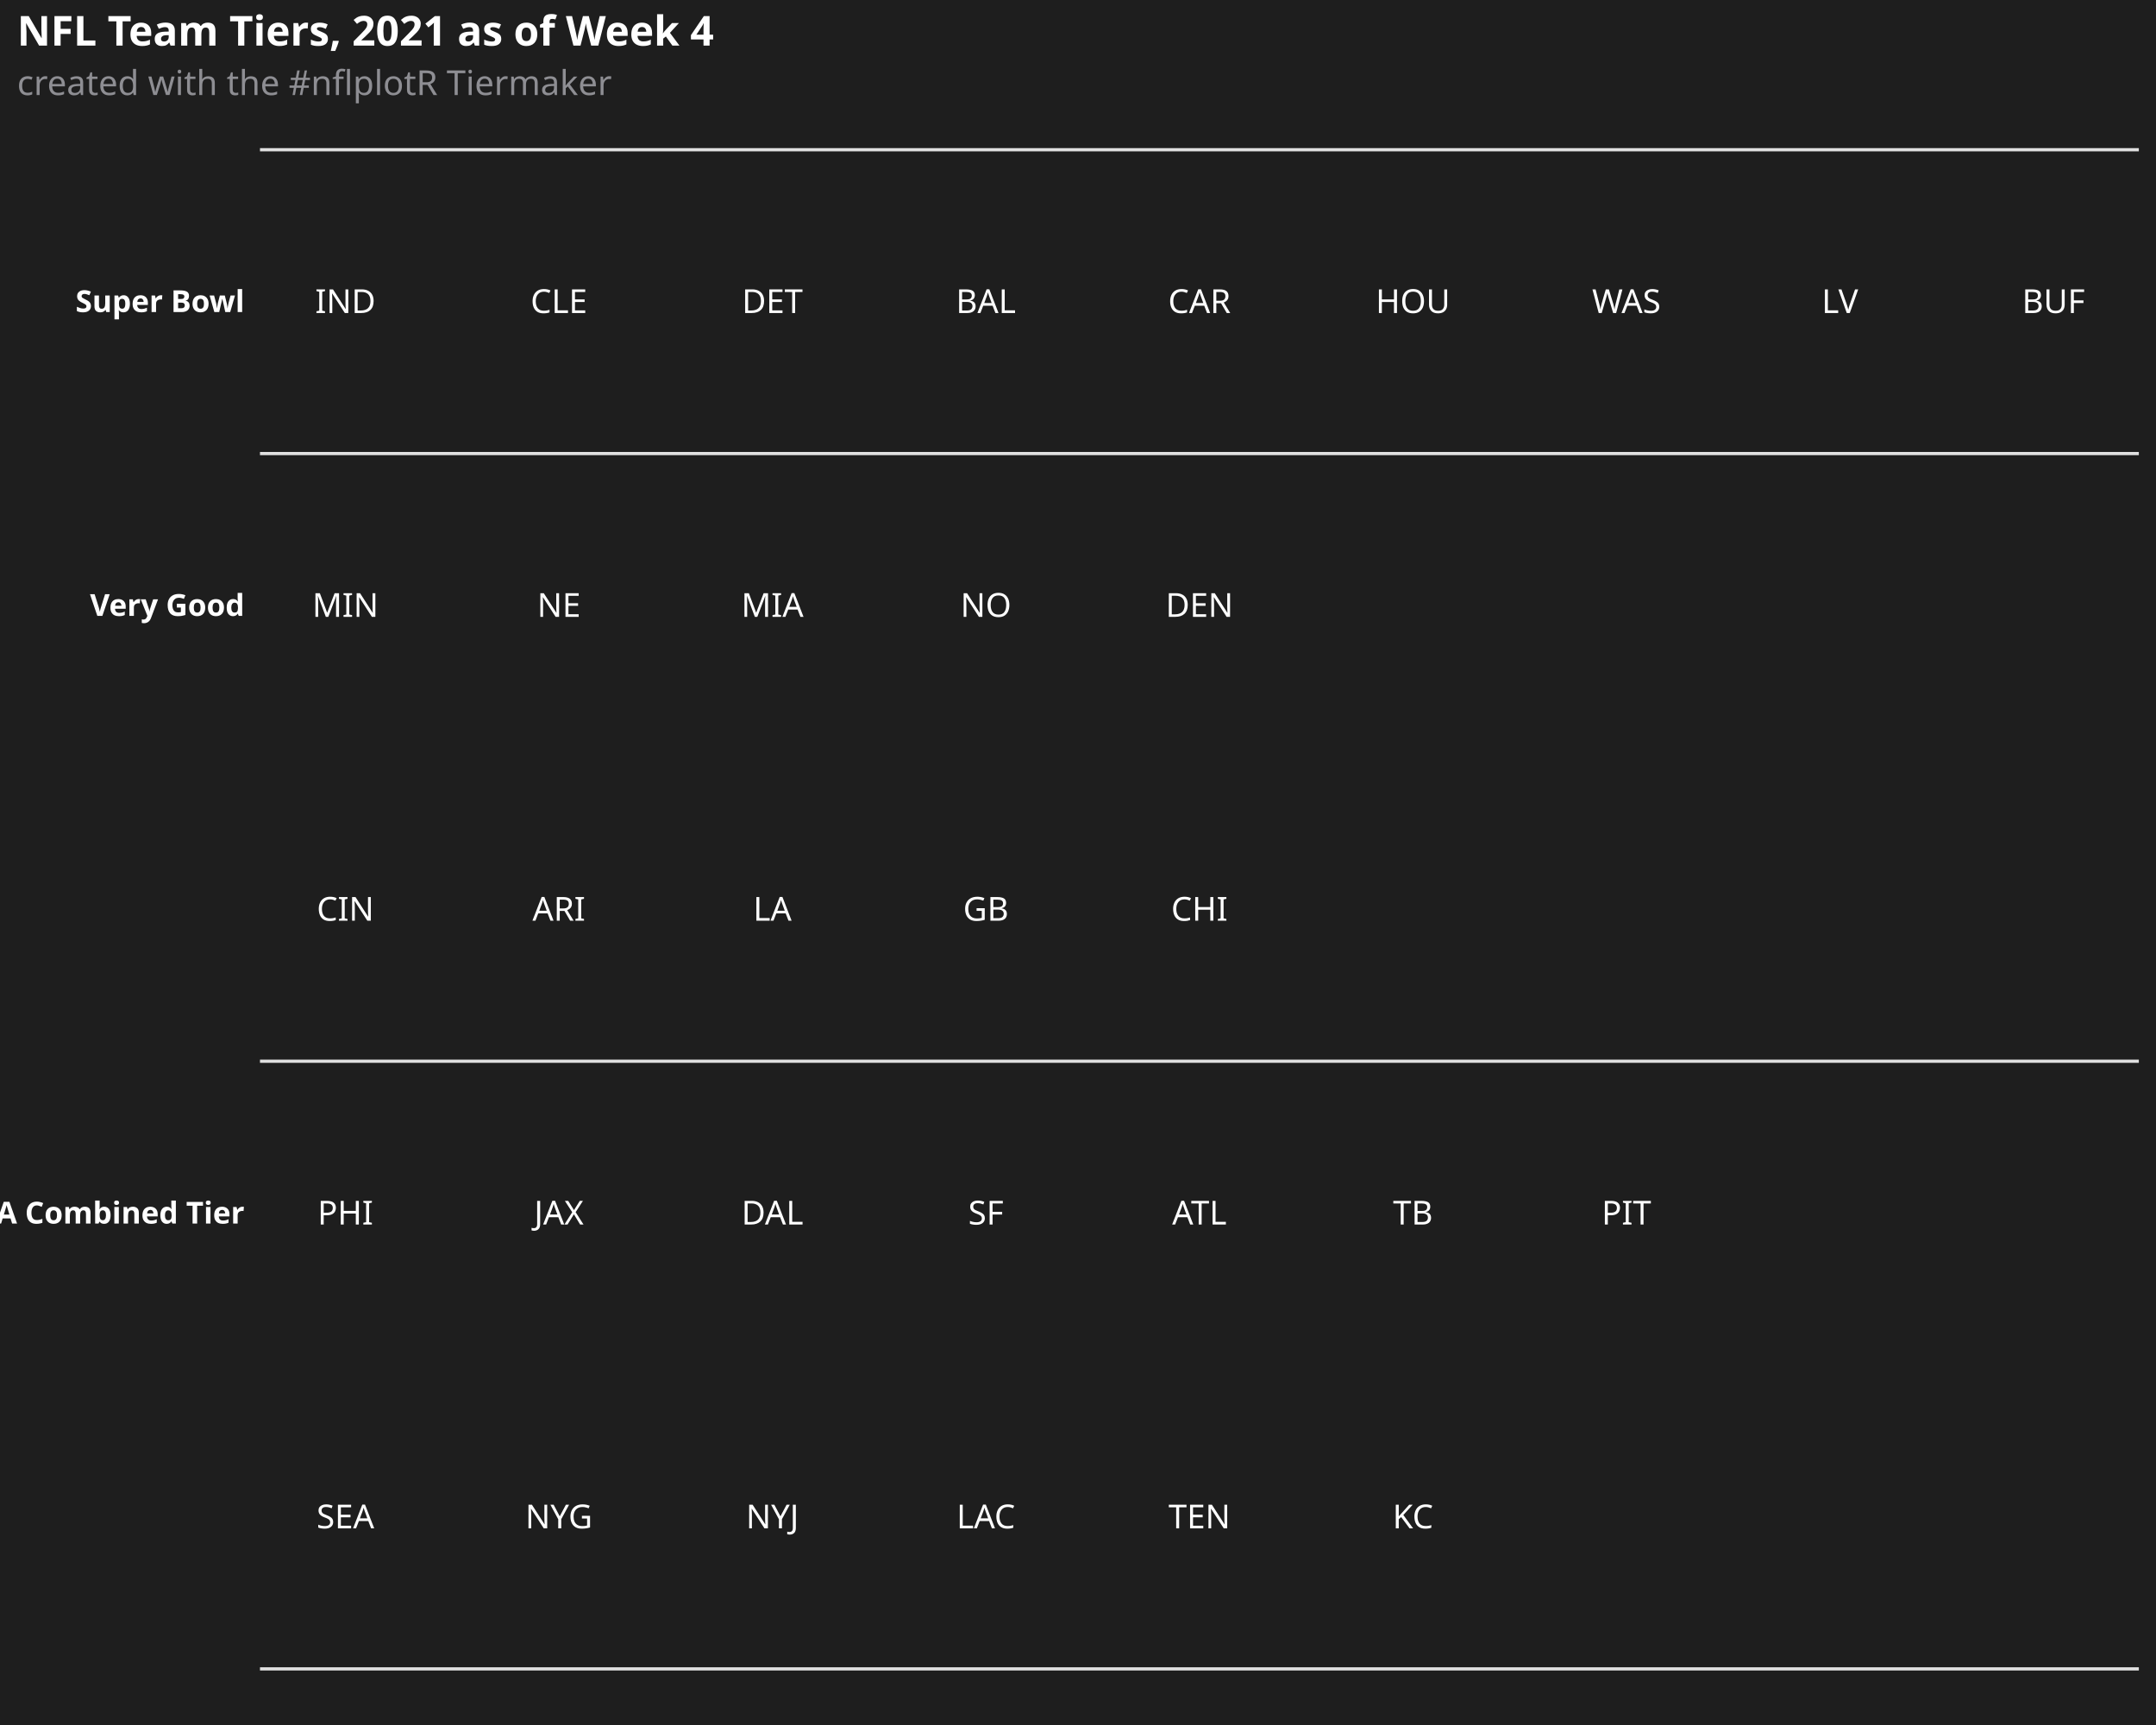
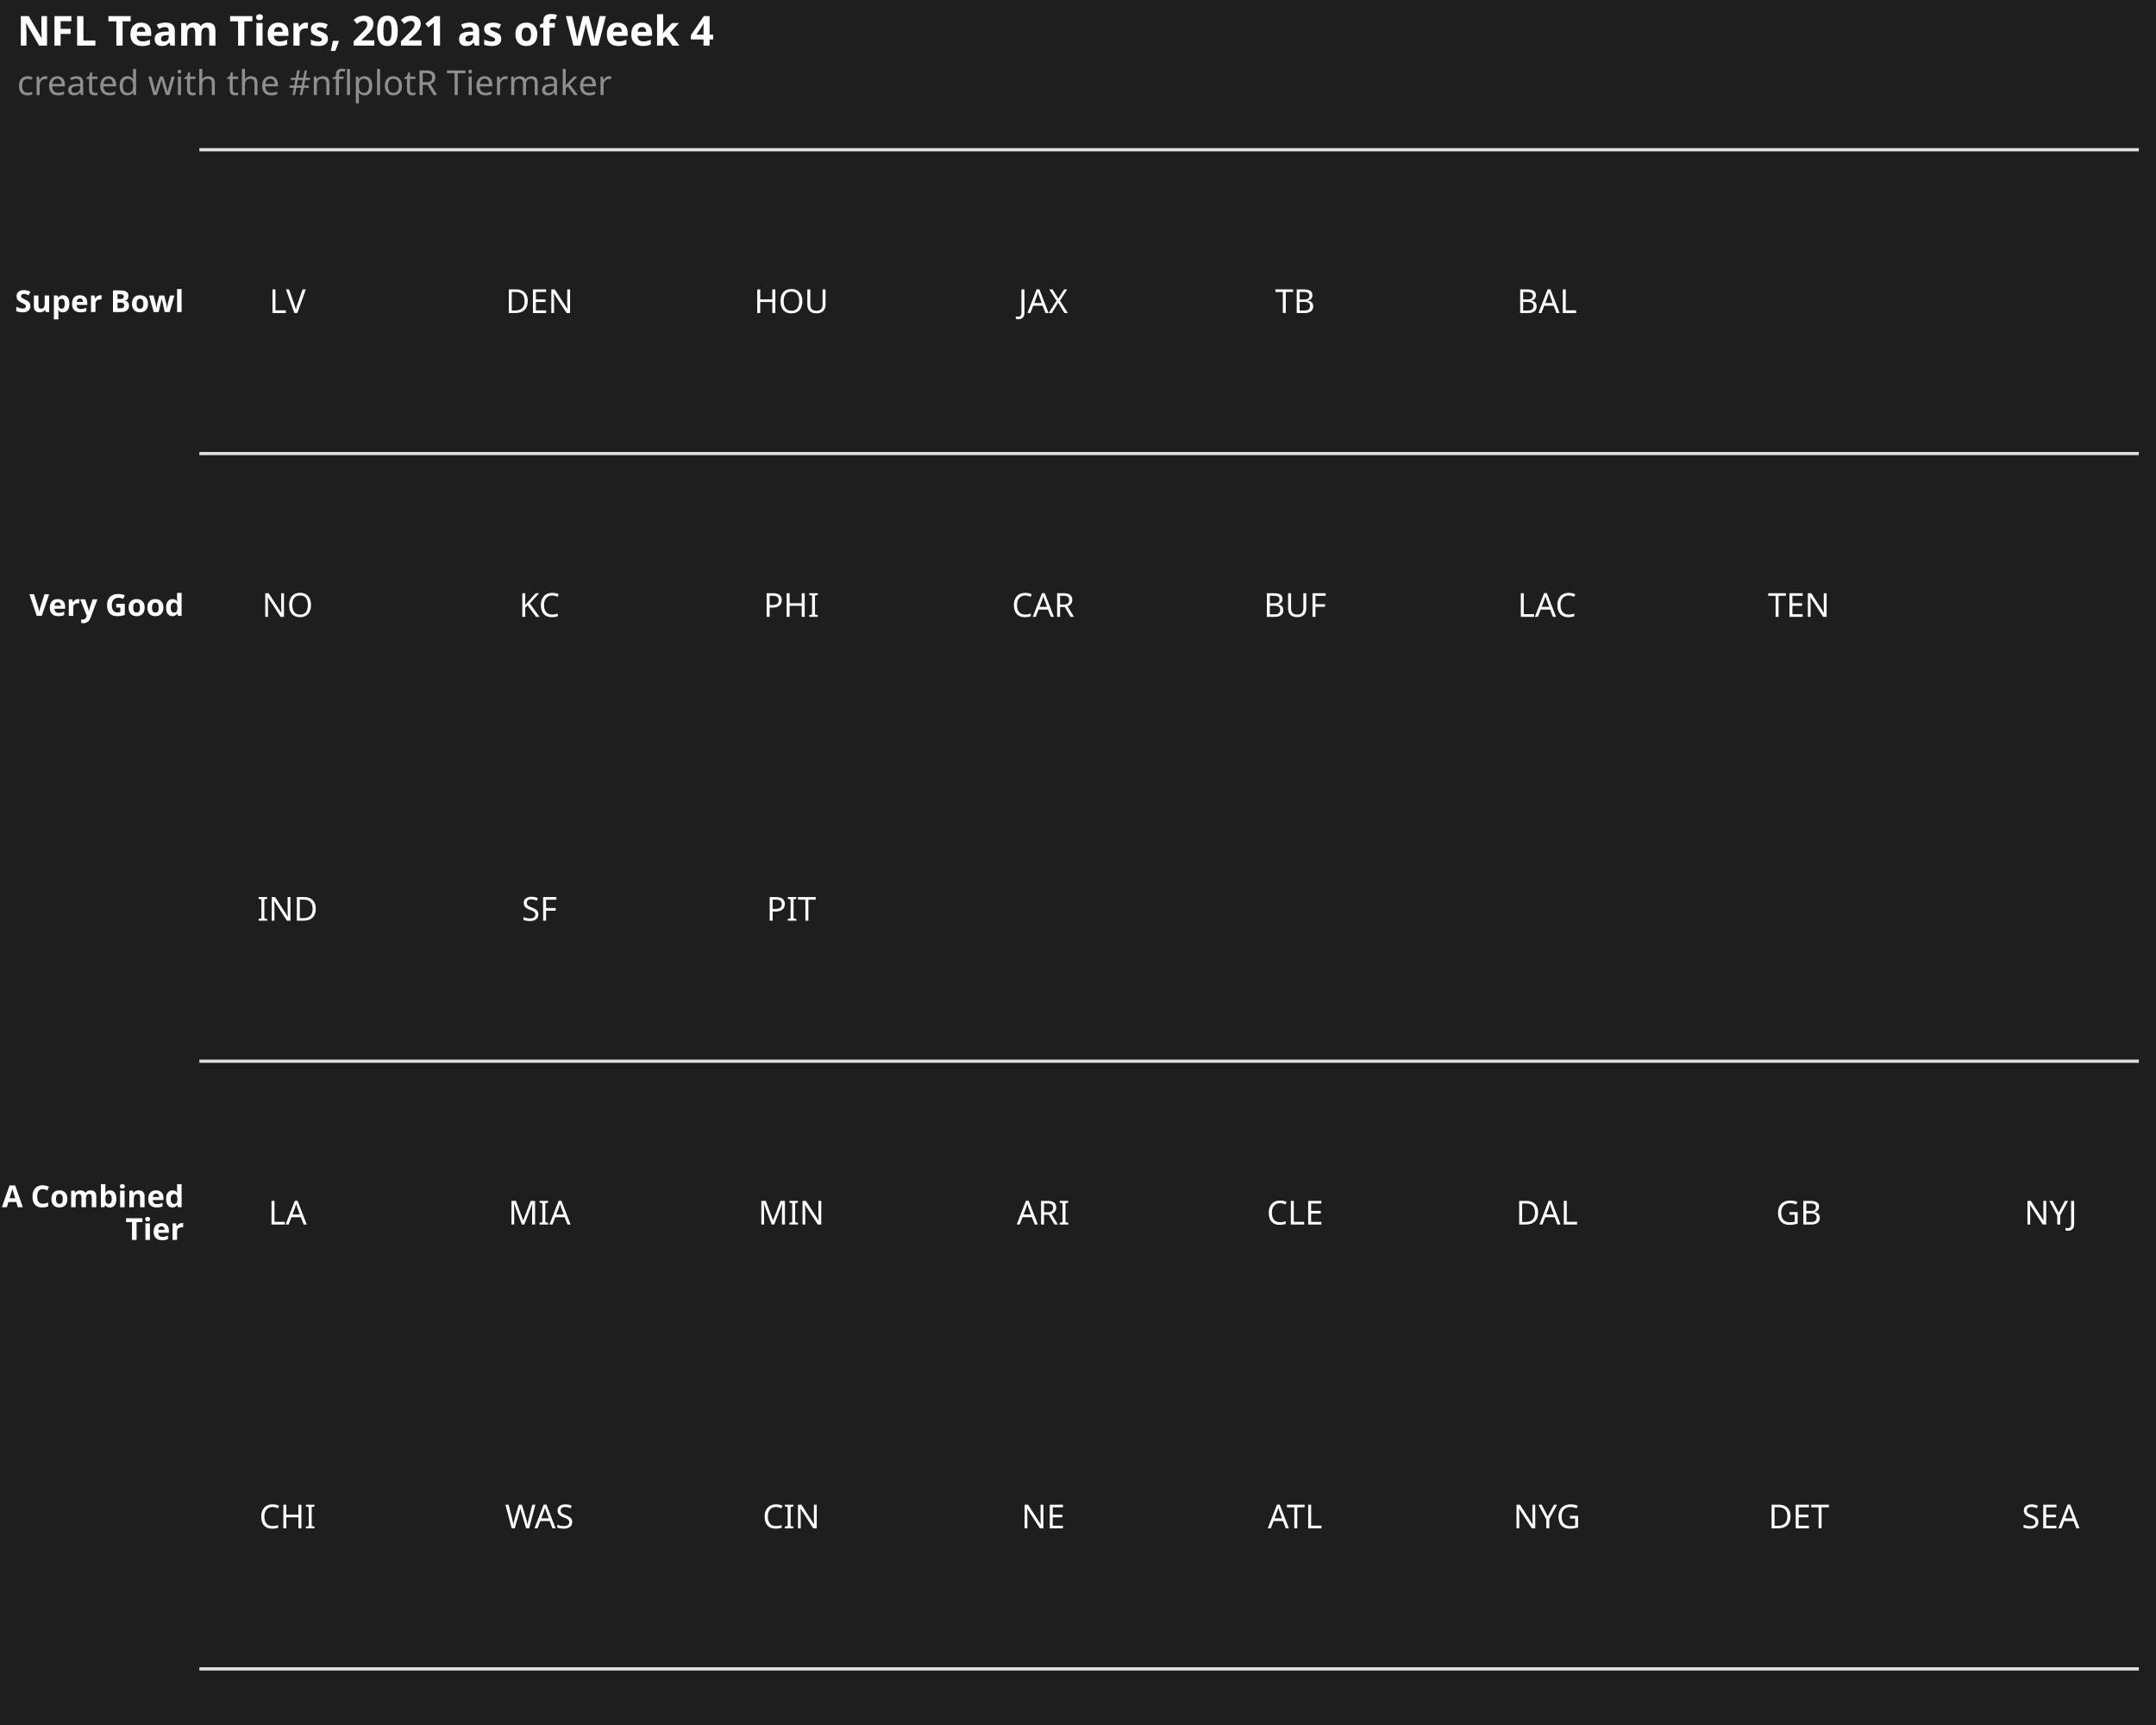
<svg xmlns="http://www.w3.org/2000/svg" class="svglite" data-engine-version="2.0" width="720.00pt" height="576.00pt" viewBox="0 0 720.00 576.00">
  <defs>
    <style type="text/css">
    .svglite line, .svglite polyline, .svglite polygon, .svglite path, .svglite rect, .svglite circle {
      fill: none;
      stroke: #000000;
      stroke-linecap: round;
      stroke-linejoin: round;
      stroke-miterlimit: 10.00;
    }
  </style>
  </defs>
  <rect width="100%" height="100%" style="stroke: none; fill: #FFFFFF;" />
  <defs>
    <clipPath id="cpMC4wMHw3MjAuMDB8MC4wMHw1NzYuMDA=">
      <rect x="0.00" y="0.00" width="720.00" height="576.00" />
    </clipPath>
  </defs>
  <g clip-path="url(#cpMC4wMHw3MjAuMDB8MC4wMHw1NzYuMDA=)">
    <rect x="0.00" y="0.00" width="720.00" height="576.00" style="stroke-width: 1.12; stroke: #1E1E1E; fill: #1E1E1E;" />
  </g>
  <defs>
-     <clipPath id="cpODYuODJ8NzE0LjI3fDM5Ljg1fDU2Ny40MQ==">
-       <rect x="86.82" y="39.85" width="627.45" height="527.56" />
+     <clipPath id="cpNjYuNTh8NzE0LjI3fDM5Ljg1fDU2Ny40MQ==">
+       <rect x="66.58" y="39.85" width="647.69" height="527.56" />
    </clipPath>
  </defs>
-   <g clip-path="url(#cpODYuODJ8NzE0LjI3fDM5Ljg1fDU2Ny40MQ==)">
-     <rect x="86.82" y="39.85" width="627.45" height="527.56" style="stroke-width: 1.12; stroke: #1E1E1E; fill: #1E1E1E;" />
-     <line x1="86.82" y1="49.99" x2="714.27" y2="49.99" style="stroke-width: 1.07; stroke: #E0E0E0; stroke-linecap: butt;" />
-     <line x1="86.82" y1="151.45" x2="714.27" y2="151.45" style="stroke-width: 1.07; stroke: #E0E0E0; stroke-linecap: butt;" />
-     <line x1="86.82" y1="354.35" x2="714.27" y2="354.35" style="stroke-width: 1.07; stroke: #E0E0E0; stroke-linecap: butt;" />
-     <line x1="86.82" y1="557.26" x2="714.27" y2="557.26" style="stroke-width: 1.07; stroke: #E0E0E0; stroke-linecap: butt;" />
-     <text x="186.64" y="307.43" text-anchor="middle" style="font-size: 11.04px; fill: #FFFFFF; font-family: sans;" textLength="18.41px" lengthAdjust="spacingAndGlyphs">ARI</text>
-     <text x="400.55" y="408.88" text-anchor="middle" style="font-size: 11.04px; fill: #FFFFFF; font-family: sans;" textLength="20.25px" lengthAdjust="spacingAndGlyphs">ATL</text>
-     <text x="329.24" y="104.52" text-anchor="middle" style="font-size: 11.04px; fill: #FFFFFF; font-family: sans;" textLength="20.87px" lengthAdjust="spacingAndGlyphs">BAL</text>
-     <text x="685.75" y="104.52" text-anchor="middle" style="font-size: 11.04px; fill: #FFFFFF; font-family: sans;" textLength="22.08px" lengthAdjust="spacingAndGlyphs">BUF</text>
-     <text x="400.55" y="104.52" text-anchor="middle" style="font-size: 11.04px; fill: #FFFFFF; font-family: sans;" textLength="23.32px" lengthAdjust="spacingAndGlyphs">CAR</text>
-     <text x="400.55" y="307.43" text-anchor="middle" style="font-size: 11.04px; fill: #FFFFFF; font-family: sans;" textLength="19.02px" lengthAdjust="spacingAndGlyphs">CHI</text>
-     <text x="115.34" y="307.43" text-anchor="middle" style="font-size: 11.04px; fill: #FFFFFF; font-family: sans;" textLength="19.02px" lengthAdjust="spacingAndGlyphs">CIN</text>
-     <text x="186.64" y="104.52" text-anchor="middle" style="font-size: 11.04px; fill: #FFFFFF; font-family: sans;" textLength="21.48px" lengthAdjust="spacingAndGlyphs">CLE</text>
-     <text x="257.94" y="408.88" text-anchor="middle" style="font-size: 11.04px; fill: #FFFFFF; font-family: sans;" textLength="21.48px" lengthAdjust="spacingAndGlyphs">DAL</text>
-     <text x="400.55" y="205.97" text-anchor="middle" style="font-size: 11.04px; fill: #FFFFFF; font-family: sans;" textLength="23.32px" lengthAdjust="spacingAndGlyphs">DEN</text>
-     <text x="257.94" y="104.52" text-anchor="middle" style="font-size: 11.04px; fill: #FFFFFF; font-family: sans;" textLength="22.08px" lengthAdjust="spacingAndGlyphs">DET</text>
-     <text x="329.24" y="307.43" text-anchor="middle" style="font-size: 11.04px; fill: #FFFFFF; font-family: sans;" textLength="15.96px" lengthAdjust="spacingAndGlyphs">GB</text>
-     <text x="471.85" y="104.52" text-anchor="middle" style="font-size: 11.04px; fill: #FFFFFF; font-family: sans;" textLength="24.54px" lengthAdjust="spacingAndGlyphs">HOU</text>
-     <text x="115.34" y="104.52" text-anchor="middle" style="font-size: 11.04px; fill: #FFFFFF; font-family: sans;" textLength="19.02px" lengthAdjust="spacingAndGlyphs">IND</text>
-     <text x="186.64" y="408.88" text-anchor="middle" style="font-size: 11.04px; fill: #FFFFFF; font-family: sans;" textLength="20.26px" lengthAdjust="spacingAndGlyphs">JAX</text>
-     <text x="471.85" y="510.33" text-anchor="middle" style="font-size: 11.04px; fill: #FFFFFF; font-family: sans;" textLength="15.34px" lengthAdjust="spacingAndGlyphs">KC</text>
-     <text x="257.94" y="307.43" text-anchor="middle" style="font-size: 11.04px; fill: #FFFFFF; font-family: sans;" textLength="13.51px" lengthAdjust="spacingAndGlyphs">LA</text>
-     <text x="329.24" y="510.33" text-anchor="middle" style="font-size: 11.04px; fill: #FFFFFF; font-family: sans;" textLength="21.48px" lengthAdjust="spacingAndGlyphs">LAC</text>
-     <text x="614.45" y="104.52" text-anchor="middle" style="font-size: 11.04px; fill: #FFFFFF; font-family: sans;" textLength="13.51px" lengthAdjust="spacingAndGlyphs">LV</text>
-     <text x="257.94" y="205.97" text-anchor="middle" style="font-size: 11.04px; fill: #FFFFFF; font-family: sans;" textLength="19.63px" lengthAdjust="spacingAndGlyphs">MIA</text>
-     <text x="115.34" y="205.97" text-anchor="middle" style="font-size: 11.04px; fill: #FFFFFF; font-family: sans;" textLength="20.24px" lengthAdjust="spacingAndGlyphs">MIN</text>
-     <text x="186.64" y="205.97" text-anchor="middle" style="font-size: 11.04px; fill: #FFFFFF; font-family: sans;" textLength="15.34px" lengthAdjust="spacingAndGlyphs">NE</text>
-     <text x="329.24" y="205.97" text-anchor="middle" style="font-size: 11.04px; fill: #FFFFFF; font-family: sans;" textLength="16.57px" lengthAdjust="spacingAndGlyphs">NO</text>
-     <text x="186.64" y="510.33" text-anchor="middle" style="font-size: 11.04px; fill: #FFFFFF; font-family: sans;" textLength="23.93px" lengthAdjust="spacingAndGlyphs">NYG</text>
-     <text x="257.94" y="510.33" text-anchor="middle" style="font-size: 11.04px; fill: #FFFFFF; font-family: sans;" textLength="20.86px" lengthAdjust="spacingAndGlyphs">NYJ</text>
-     <text x="115.34" y="408.88" text-anchor="middle" style="font-size: 11.04px; fill: #FFFFFF; font-family: sans;" textLength="18.41px" lengthAdjust="spacingAndGlyphs">PHI</text>
-     <text x="543.15" y="408.88" text-anchor="middle" style="font-size: 11.04px; fill: #FFFFFF; font-family: sans;" textLength="17.18px" lengthAdjust="spacingAndGlyphs">PIT</text>
-     <text x="115.34" y="510.33" text-anchor="middle" style="font-size: 11.04px; fill: #FFFFFF; font-family: sans;" textLength="22.10px" lengthAdjust="spacingAndGlyphs">SEA</text>
-     <text x="329.24" y="408.88" text-anchor="middle" style="font-size: 11.04px; fill: #FFFFFF; font-family: sans;" textLength="14.11px" lengthAdjust="spacingAndGlyphs">SF</text>
-     <text x="471.85" y="408.88" text-anchor="middle" style="font-size: 11.04px; fill: #FFFFFF; font-family: sans;" textLength="14.11px" lengthAdjust="spacingAndGlyphs">TB</text>
-     <text x="400.55" y="510.33" text-anchor="middle" style="font-size: 11.04px; fill: #FFFFFF; font-family: sans;" textLength="22.08px" lengthAdjust="spacingAndGlyphs">TEN</text>
-     <text x="543.15" y="104.52" text-anchor="middle" style="font-size: 11.04px; fill: #FFFFFF; font-family: sans;" textLength="25.15px" lengthAdjust="spacingAndGlyphs">WAS</text>
+   <g clip-path="url(#cpNjYuNTh8NzE0LjI3fDM5Ljg1fDU2Ny40MQ==)">
+     <rect x="66.58" y="39.85" width="647.69" height="527.56" style="stroke-width: 1.12; stroke: #1E1E1E; fill: #1E1E1E;" />
+     <line x1="66.58" y1="49.99" x2="714.27" y2="49.99" style="stroke-width: 1.07; stroke: #E0E0E0; stroke-linecap: butt;" />
+     <line x1="66.58" y1="151.45" x2="714.27" y2="151.45" style="stroke-width: 1.07; stroke: #E0E0E0; stroke-linecap: butt;" />
+     <line x1="66.58" y1="354.35" x2="714.27" y2="354.35" style="stroke-width: 1.07; stroke: #E0E0E0; stroke-linecap: butt;" />
+     <line x1="66.58" y1="557.26" x2="714.27" y2="557.26" style="stroke-width: 1.07; stroke: #E0E0E0; stroke-linecap: butt;" />
+     <text x="600.72" y="205.97" text-anchor="middle" style="font-size: 11.04px; fill: #FFFFFF; font-family: sans;" textLength="22.08px" lengthAdjust="spacingAndGlyphs">TEN</text>
+     <text x="96.02" y="510.33" text-anchor="middle" style="font-size: 11.04px; fill: #FFFFFF; font-family: sans;" textLength="19.02px" lengthAdjust="spacingAndGlyphs">CHI</text>
+     <text x="600.72" y="510.33" text-anchor="middle" style="font-size: 11.04px; fill: #FFFFFF; font-family: sans;" textLength="22.08px" lengthAdjust="spacingAndGlyphs">DET</text>
+     <text x="180.14" y="408.88" text-anchor="middle" style="font-size: 11.04px; fill: #FFFFFF; font-family: sans;" textLength="19.63px" lengthAdjust="spacingAndGlyphs">MIA</text>
+     <text x="516.60" y="408.88" text-anchor="middle" style="font-size: 11.04px; fill: #FFFFFF; font-family: sans;" textLength="21.48px" lengthAdjust="spacingAndGlyphs">DAL</text>
+     <text x="684.83" y="510.33" text-anchor="middle" style="font-size: 11.04px; fill: #FFFFFF; font-family: sans;" textLength="22.10px" lengthAdjust="spacingAndGlyphs">SEA</text>
+     <text x="432.48" y="408.88" text-anchor="middle" style="font-size: 11.04px; fill: #FFFFFF; font-family: sans;" textLength="21.48px" lengthAdjust="spacingAndGlyphs">CLE</text>
+     <text x="348.37" y="408.88" text-anchor="middle" style="font-size: 11.04px; fill: #FFFFFF; font-family: sans;" textLength="18.41px" lengthAdjust="spacingAndGlyphs">ARI</text>
+     <text x="264.25" y="510.33" text-anchor="middle" style="font-size: 11.04px; fill: #FFFFFF; font-family: sans;" textLength="19.02px" lengthAdjust="spacingAndGlyphs">CIN</text>
+     <text x="96.02" y="104.52" text-anchor="middle" style="font-size: 11.04px; fill: #FFFFFF; font-family: sans;" textLength="13.51px" lengthAdjust="spacingAndGlyphs">LV</text>
+     <text x="180.14" y="510.33" text-anchor="middle" style="font-size: 11.04px; fill: #FFFFFF; font-family: sans;" textLength="25.15px" lengthAdjust="spacingAndGlyphs">WAS</text>
+     <text x="96.02" y="408.88" text-anchor="middle" style="font-size: 11.04px; fill: #FFFFFF; font-family: sans;" textLength="13.51px" lengthAdjust="spacingAndGlyphs">LA</text>
+     <text x="600.72" y="408.88" text-anchor="middle" style="font-size: 11.04px; fill: #FFFFFF; font-family: sans;" textLength="15.96px" lengthAdjust="spacingAndGlyphs">GB</text>
+     <text x="516.60" y="510.33" text-anchor="middle" style="font-size: 11.04px; fill: #FFFFFF; font-family: sans;" textLength="23.93px" lengthAdjust="spacingAndGlyphs">NYG</text>
+     <text x="516.60" y="205.97" text-anchor="middle" style="font-size: 11.04px; fill: #FFFFFF; font-family: sans;" textLength="21.48px" lengthAdjust="spacingAndGlyphs">LAC</text>
+     <text x="264.25" y="307.43" text-anchor="middle" style="font-size: 11.04px; fill: #FFFFFF; font-family: sans;" textLength="17.18px" lengthAdjust="spacingAndGlyphs">PIT</text>
+     <text x="516.60" y="104.52" text-anchor="middle" style="font-size: 11.04px; fill: #FFFFFF; font-family: sans;" textLength="20.87px" lengthAdjust="spacingAndGlyphs">BAL</text>
+     <text x="264.25" y="408.88" text-anchor="middle" style="font-size: 11.04px; fill: #FFFFFF; font-family: sans;" textLength="20.24px" lengthAdjust="spacingAndGlyphs">MIN</text>
+     <text x="348.37" y="104.52" text-anchor="middle" style="font-size: 11.04px; fill: #FFFFFF; font-family: sans;" textLength="20.26px" lengthAdjust="spacingAndGlyphs">JAX</text>
+     <text x="348.37" y="510.33" text-anchor="middle" style="font-size: 11.04px; fill: #FFFFFF; font-family: sans;" textLength="15.34px" lengthAdjust="spacingAndGlyphs">NE</text>
+     <text x="180.14" y="307.43" text-anchor="middle" style="font-size: 11.04px; fill: #FFFFFF; font-family: sans;" textLength="14.11px" lengthAdjust="spacingAndGlyphs">SF</text>
+     <text x="264.25" y="104.52" text-anchor="middle" style="font-size: 11.04px; fill: #FFFFFF; font-family: sans;" textLength="24.54px" lengthAdjust="spacingAndGlyphs">HOU</text>
+     <text x="348.37" y="205.97" text-anchor="middle" style="font-size: 11.04px; fill: #FFFFFF; font-family: sans;" textLength="23.32px" lengthAdjust="spacingAndGlyphs">CAR</text>
+     <text x="180.14" y="205.97" text-anchor="middle" style="font-size: 11.04px; fill: #FFFFFF; font-family: sans;" textLength="15.34px" lengthAdjust="spacingAndGlyphs">KC</text>
+     <text x="264.25" y="205.97" text-anchor="middle" style="font-size: 11.04px; fill: #FFFFFF; font-family: sans;" textLength="18.41px" lengthAdjust="spacingAndGlyphs">PHI</text>
+     <text x="180.14" y="104.52" text-anchor="middle" style="font-size: 11.04px; fill: #FFFFFF; font-family: sans;" textLength="23.32px" lengthAdjust="spacingAndGlyphs">DEN</text>
+     <text x="684.83" y="408.88" text-anchor="middle" style="font-size: 11.04px; fill: #FFFFFF; font-family: sans;" textLength="20.86px" lengthAdjust="spacingAndGlyphs">NYJ</text>
+     <text x="432.48" y="510.33" text-anchor="middle" style="font-size: 11.04px; fill: #FFFFFF; font-family: sans;" textLength="20.25px" lengthAdjust="spacingAndGlyphs">ATL</text>
+     <text x="96.02" y="307.43" text-anchor="middle" style="font-size: 11.04px; fill: #FFFFFF; font-family: sans;" textLength="19.02px" lengthAdjust="spacingAndGlyphs">IND</text>
+     <text x="96.02" y="205.97" text-anchor="middle" style="font-size: 11.04px; fill: #FFFFFF; font-family: sans;" textLength="16.57px" lengthAdjust="spacingAndGlyphs">NO</text>
+     <text x="432.48" y="104.52" text-anchor="middle" style="font-size: 11.04px; fill: #FFFFFF; font-family: sans;" textLength="14.11px" lengthAdjust="spacingAndGlyphs">TB</text>
+     <text x="432.48" y="205.97" text-anchor="middle" style="font-size: 11.04px; fill: #FFFFFF; font-family: sans;" textLength="22.08px" lengthAdjust="spacingAndGlyphs">BUF</text>
  </g>
  <g clip-path="url(#cpMC4wMHw3MjAuMDB8MC4wMHw1NzYuMDA=)">
-     <text x="81.66" y="408.56" text-anchor="end" style="font-size: 10.12px; font-weight: bold; fill: #FFFFFF; font-family: sans;" textLength="75.94px" lengthAdjust="spacingAndGlyphs">A Combined Tier</text>
-     <text x="81.66" y="205.66" text-anchor="end" style="font-size: 10.12px; font-weight: bold; fill: #FFFFFF; font-family: sans;" textLength="48.39px" lengthAdjust="spacingAndGlyphs">Very Good</text>
-     <text x="81.66" y="104.20" text-anchor="end" style="font-size: 10.12px; font-weight: bold; fill: #FFFFFF; font-family: sans;" textLength="51.76px" lengthAdjust="spacingAndGlyphs">Super Bowl</text>
+     <text x="61.43" y="403.10" text-anchor="end" style="font-size: 10.12px; font-weight: bold; fill: #FFFFFF; font-family: sans;" textLength="55.70px" lengthAdjust="spacingAndGlyphs">A Combined</text>
+     <text x="61.43" y="414.03" text-anchor="end" style="font-size: 10.12px; font-weight: bold; fill: #FFFFFF; font-family: sans;" textLength="17.43px" lengthAdjust="spacingAndGlyphs">Tier</text>
+     <text x="61.43" y="205.66" text-anchor="end" style="font-size: 10.12px; font-weight: bold; fill: #FFFFFF; font-family: sans;" textLength="48.39px" lengthAdjust="spacingAndGlyphs">Very Good</text>
+     <text x="61.43" y="104.20" text-anchor="end" style="font-size: 10.12px; font-weight: bold; fill: #FFFFFF; font-family: sans;" textLength="51.76px" lengthAdjust="spacingAndGlyphs">Super Bowl</text>
    <text x="5.73" y="31.73" style="font-size: 11.50px; fill: #8E8E93; font-family: sans;" textLength="184.73px" lengthAdjust="spacingAndGlyphs">created with the #nflplotR Tiermaker</text>
    <text x="5.73" y="15.23" style="font-size: 13.80px; font-weight: bold; fill: #FFFFFF; font-family: sans;" textLength="222.44px" lengthAdjust="spacingAndGlyphs">NFL Team Tiers, 2021 as of Week 4</text>
  </g>
</svg>
